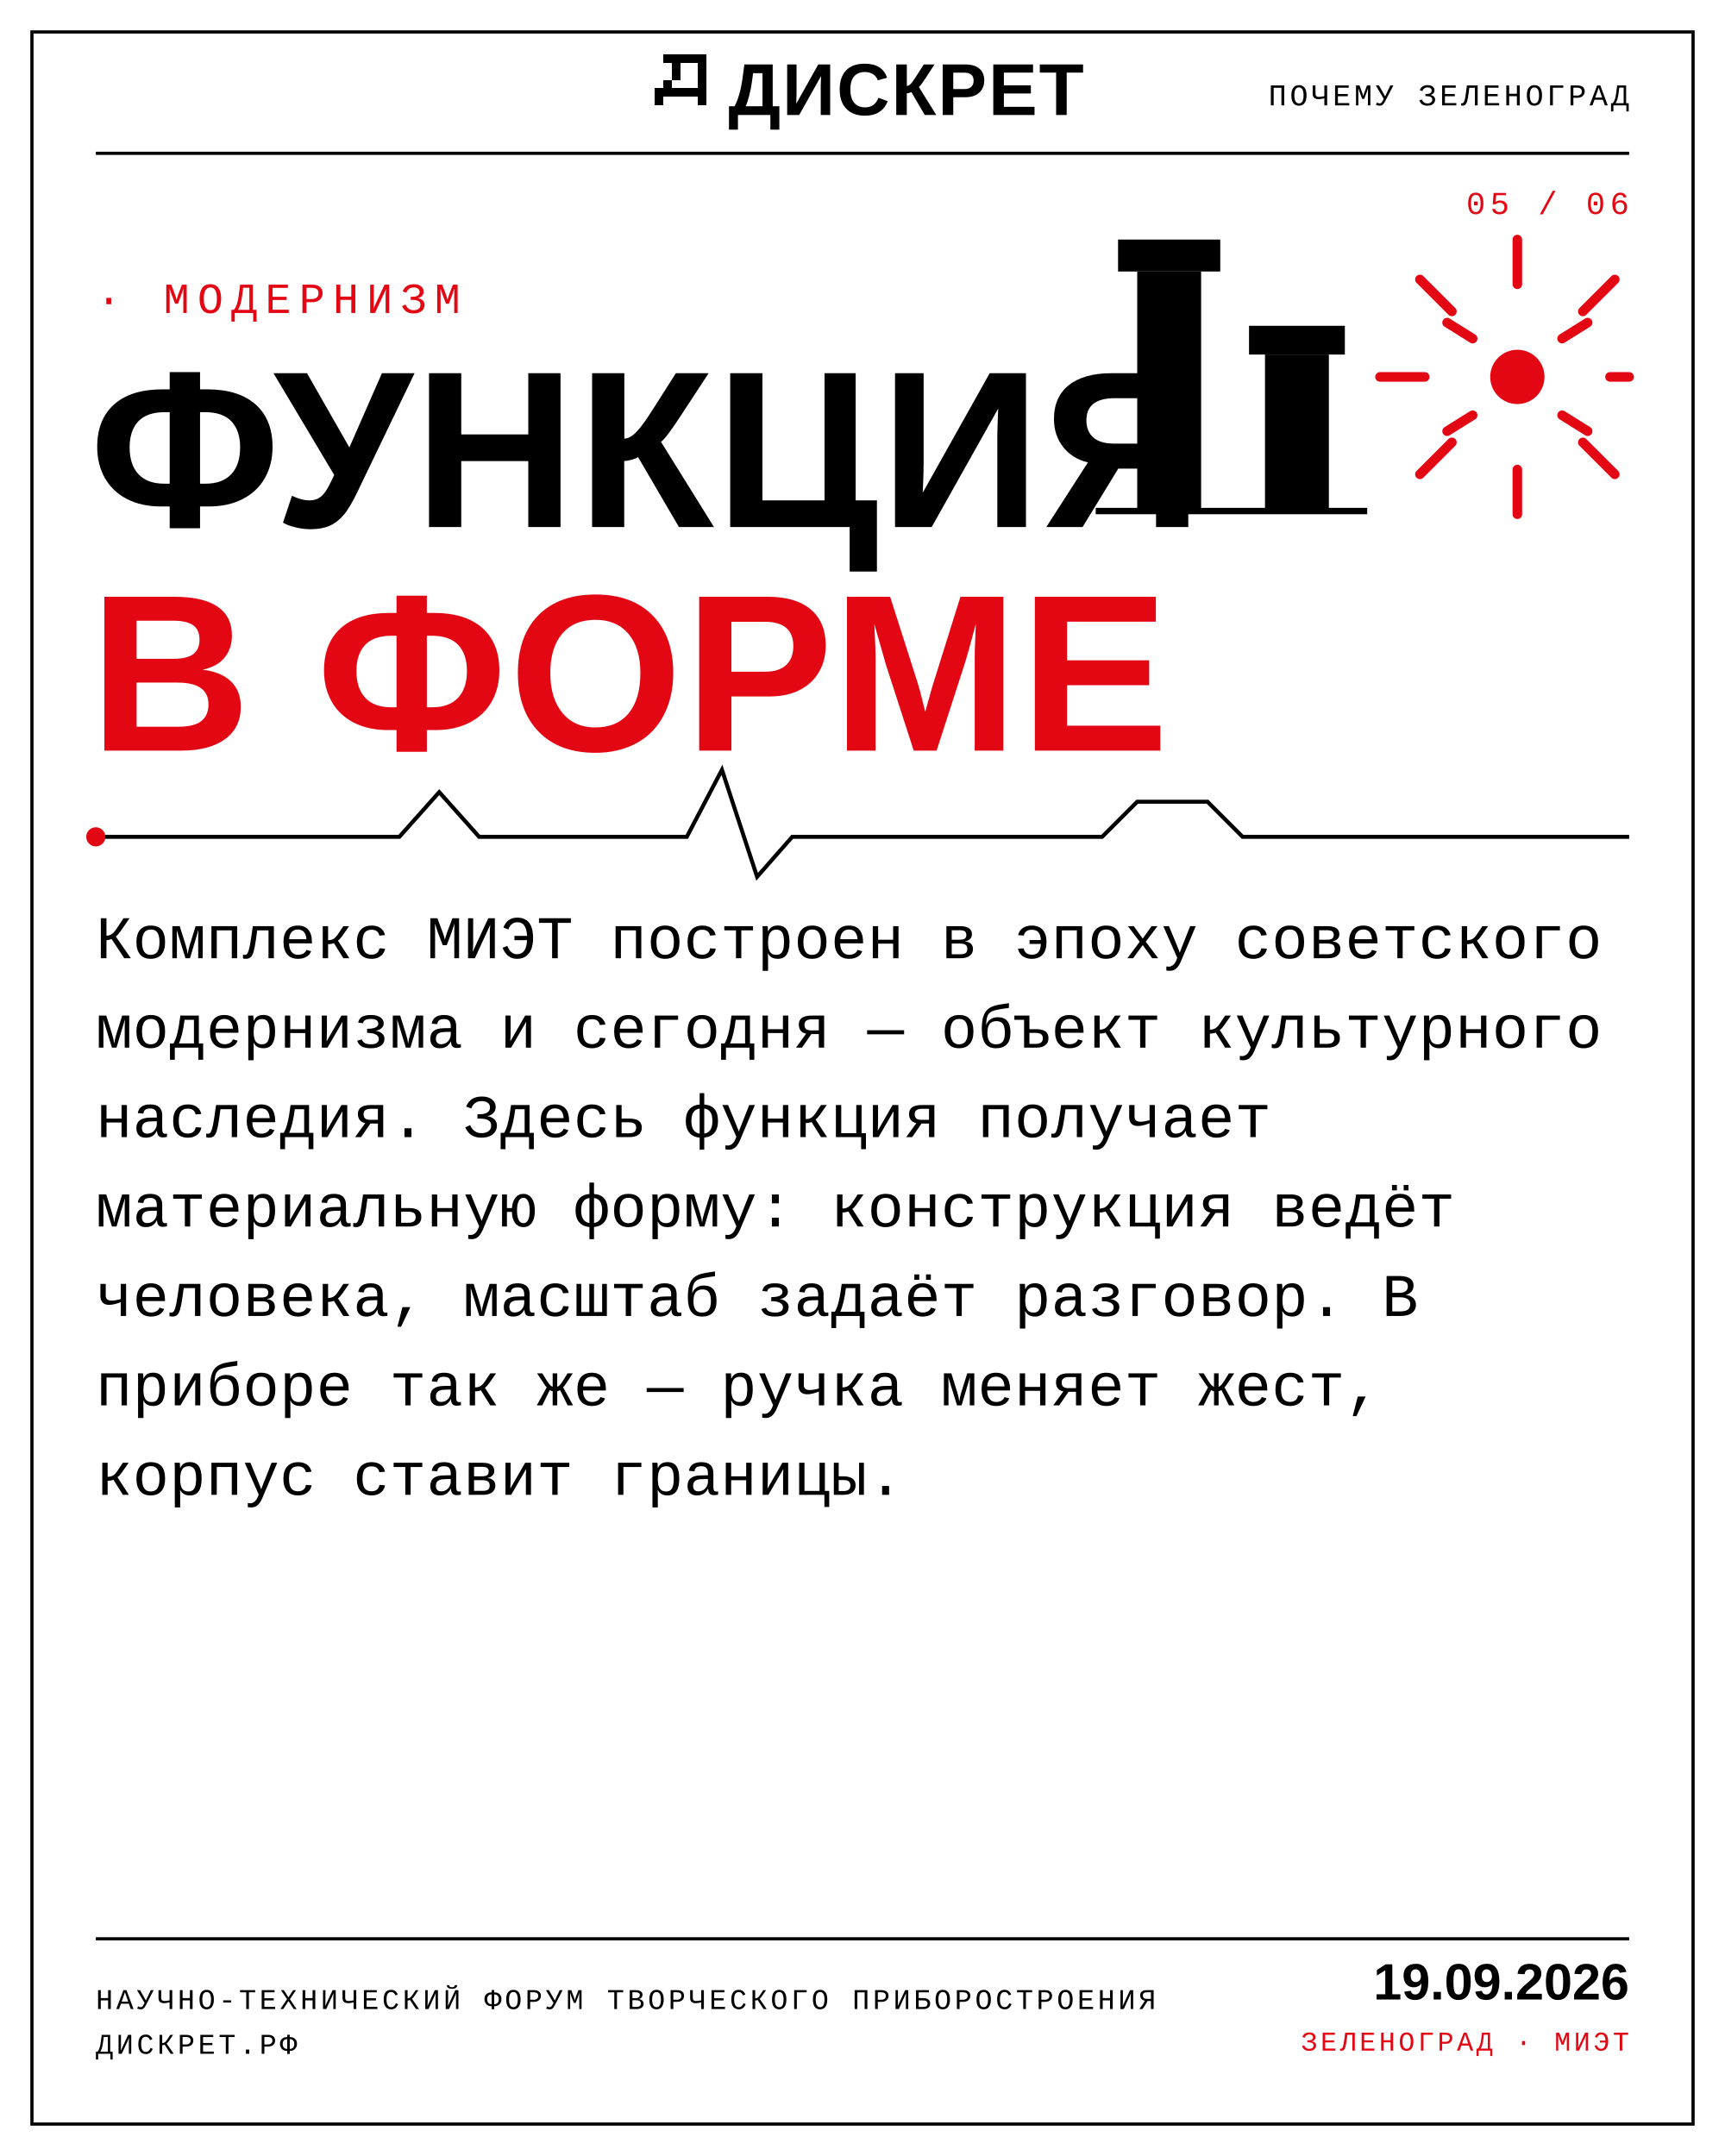
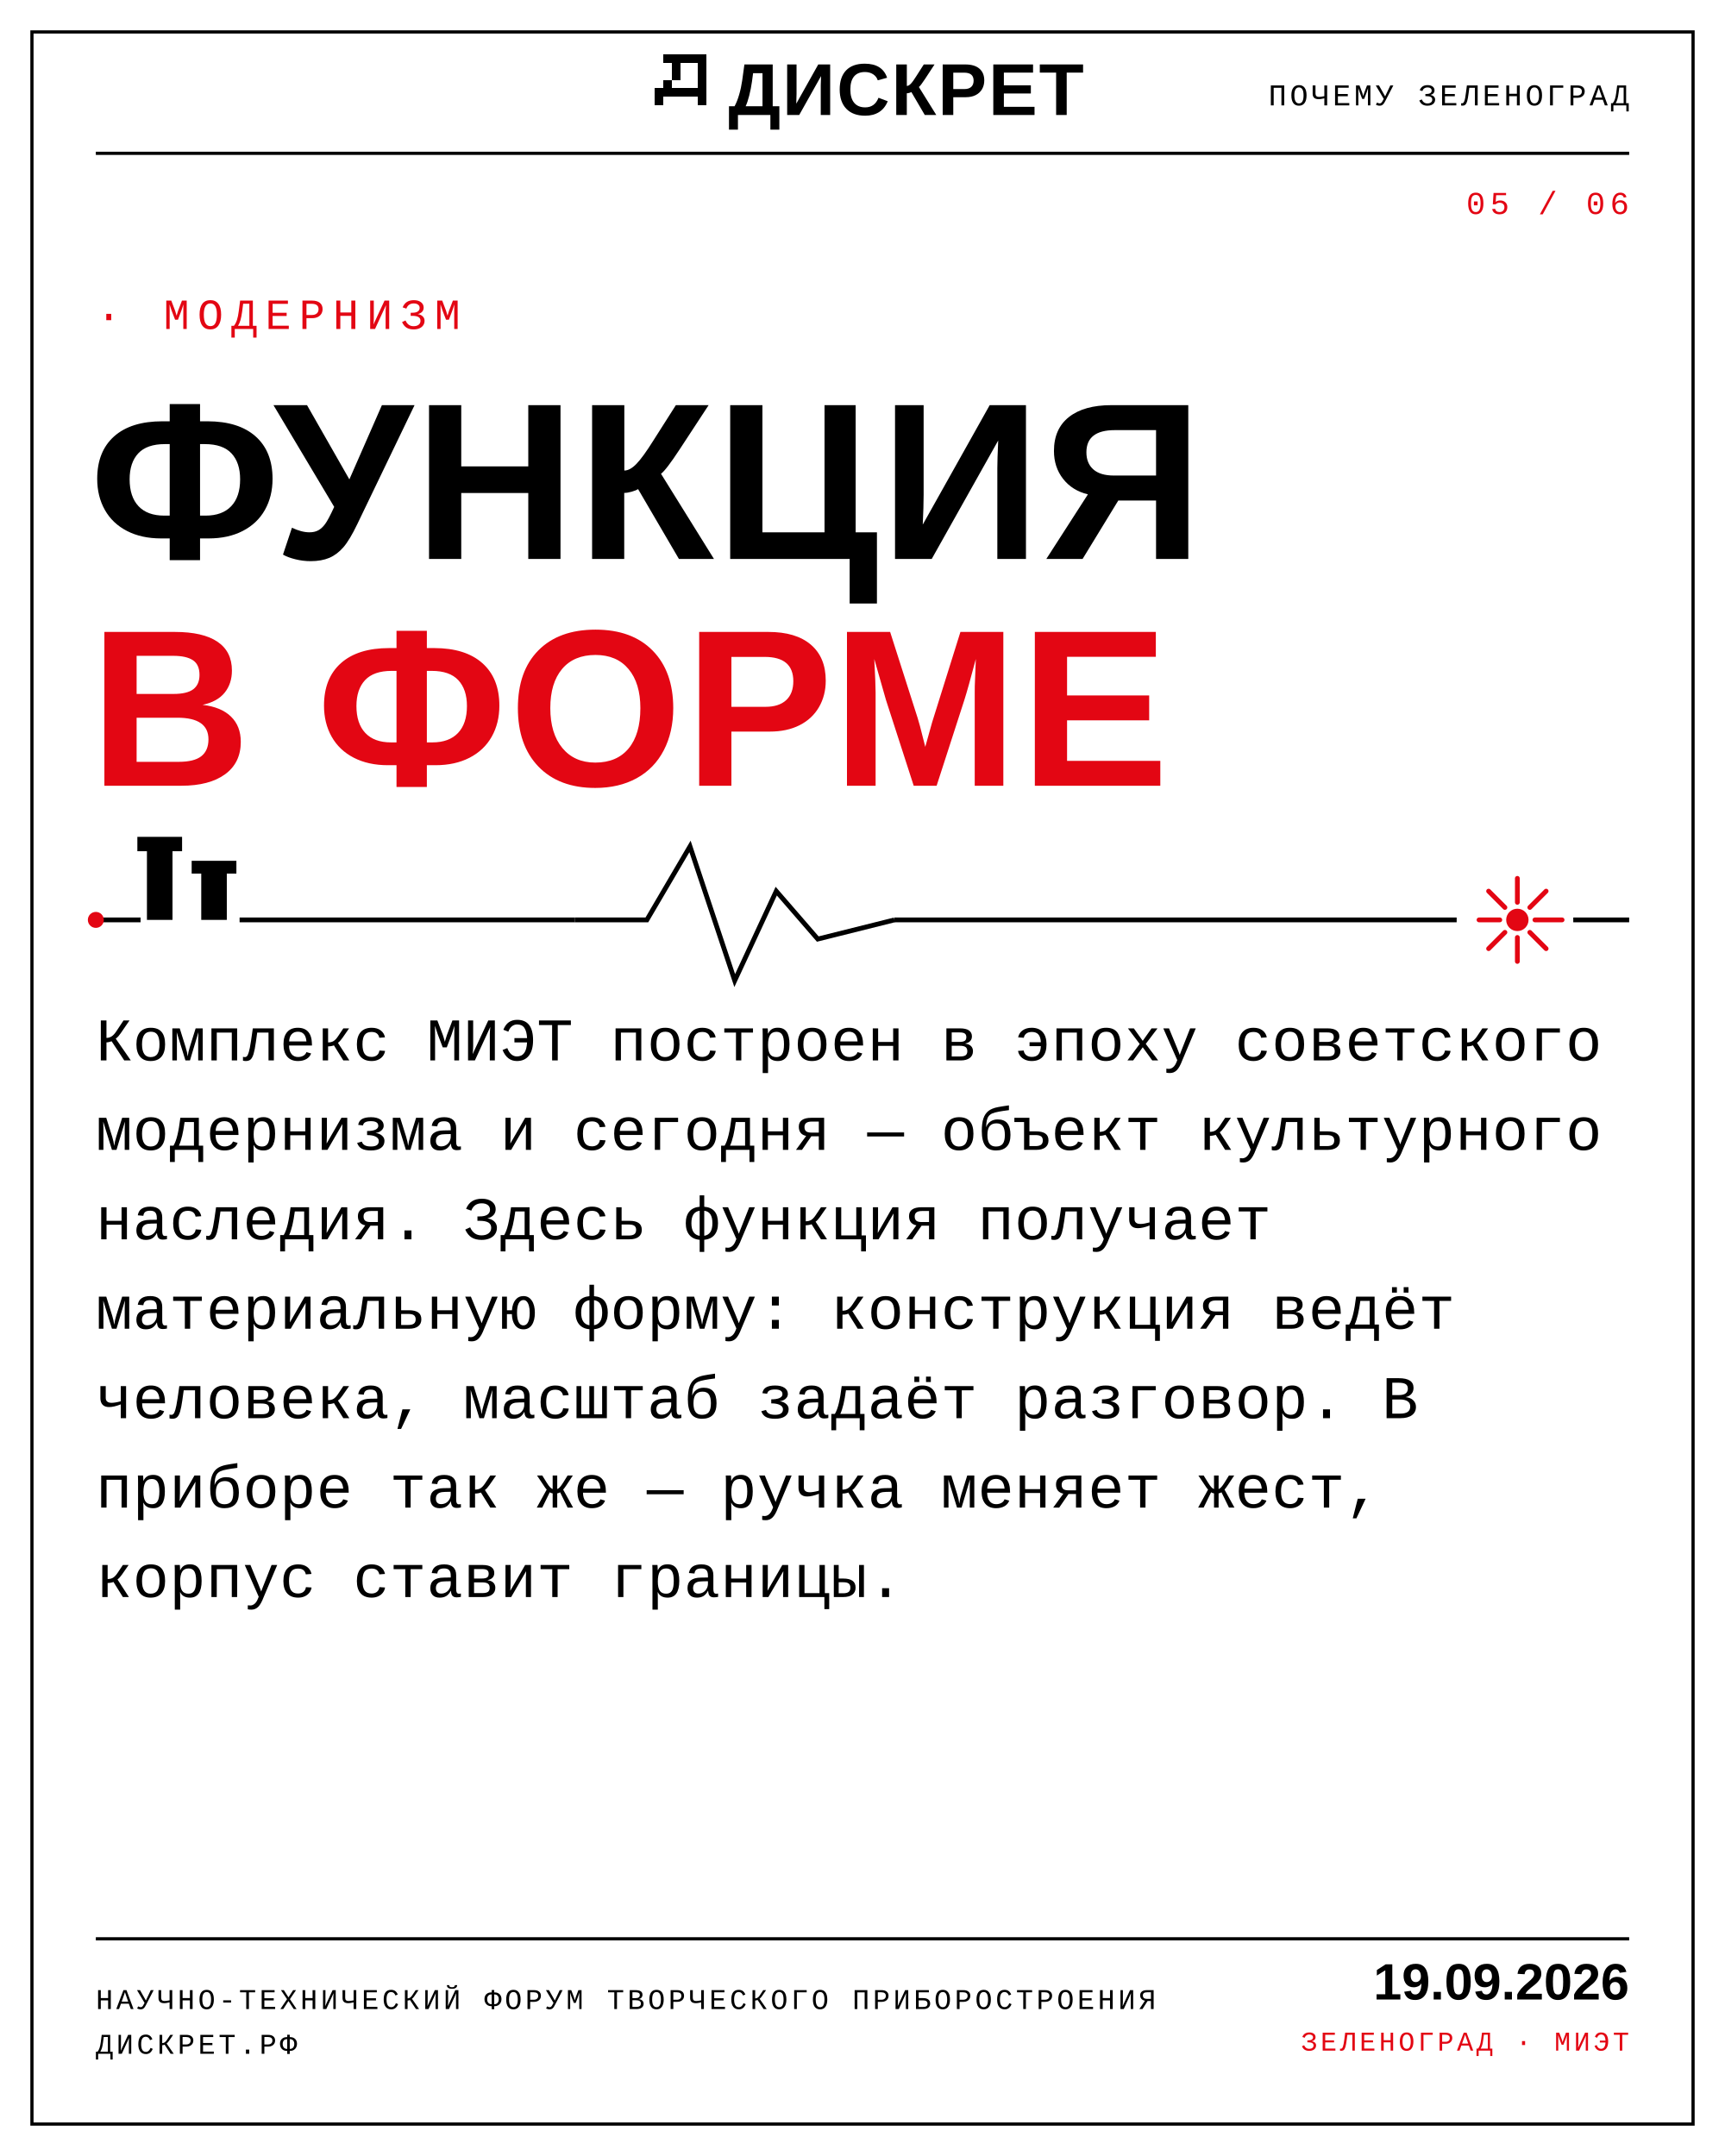
<svg xmlns="http://www.w3.org/2000/svg" width="1080" height="1350" viewBox="0 0 1080 1350" fill="none" font-family="'Arial Narrow','Helvetica Neue',Arial,sans-serif">
  <defs>
    <g id="logoD" shape-rendering="crispEdges" transform="scale(0.66667)">
      <rect x="10" y="0" width="2" height="12" />
      <rect x="2" y="0" width="8" height="2" />
      <rect x="4" y="2" width="2" height="4" />
      <rect x="2" y="6" width="2" height="2" />
      <rect x="0" y="8" width="12" height="2" />
      <rect x="0" y="10" width="2" height="2" />
    </g>
  </defs>
  <rect width="1080" height="1350" fill="#FFFFFF" />
  <rect x="20" y="20" width="1040" height="1310" fill="none" stroke="#000" stroke-width="2" />
  <use href="#logoD" fill="#000" transform="translate(410,34) scale(4.0)" />
  <text x="456" y="72" font-weight="800" font-size="46" letter-spacing="1" fill="#000">ДИСКРЕТ</text>
  <text x="1020" y="66" text-anchor="end" font-family="'Courier New',monospace" font-size="19" letter-spacing="2" fill="#000">ПОЧЕМУ ЗЕЛЕНОГРАД</text>
  <line x1="60" y1="96" x2="1020" y2="96" stroke="#000" stroke-width="2" />
  <text x="1020" y="134" text-anchor="end" font-family="'Courier New',monospace" font-size="20" letter-spacing="3" fill="#E30613">05 / 06</text>
-   <text x="60" y="196" font-family="'Courier New',monospace" font-size="27" letter-spacing="5" fill="#E30613">· МОДЕРНИЗМ</text>
+   <text x="60" y="206" font-family="'Courier New',monospace" font-size="27" letter-spacing="5" fill="#E30613">· МОДЕРНИЗМ</text>
+   <text x="56" y="350" font-weight="800" font-size="140" letter-spacing="1" fill="#000">ФУНКЦИЯ</text>
+   <text x="56" y="492" font-weight="800" font-size="140" letter-spacing="1" fill="#E30613">В ФОРМЕ</text>
+   <g stroke="#000" stroke-width="3" fill="none">
+     <line x1="60" y1="576" x2="88" y2="576" />
+     <line x1="150" y1="576" x2="360" y2="576" />
+     <polyline points="360,576 405,576 432,530 460,614 486,558 512,588 560,576" />
+     <line x1="560" y1="576" x2="912" y2="576" />
+   </g>
  <g fill="#000">
-     <rect x="700" y="150" width="64" height="20" />
-     <rect x="712" y="170" width="40" height="150" />
-     <rect x="782" y="204" width="60" height="18" />
-     <rect x="792" y="222" width="40" height="98" />
+     <rect x="92" y="532" width="16" height="44" />
+     <rect x="86" y="524" width="28" height="9" />
+     <rect x="126" y="546" width="16" height="30" />
+     <rect x="120" y="539" width="28" height="8" />
  </g>
-   <line x1="686" y1="320" x2="856" y2="320" stroke="#000" stroke-width="4" />
-   <g stroke="#E30613" stroke-width="6" stroke-linecap="round">
-     <line x1="950" y1="178" x2="950" y2="150" />
-     <line x1="950" y1="294" x2="950" y2="322" />
-     <line x1="892" y1="236" x2="864" y2="236" />
-     <line x1="1008" y1="236" x2="1020" y2="236" />
-     <line x1="909" y1="195" x2="889" y2="175" />
-     <line x1="991" y1="195" x2="1011" y2="175" />
-     <line x1="909" y1="277" x2="889" y2="297" />
-     <line x1="991" y1="277" x2="1011" y2="297" />
-     <line x1="922" y1="212" x2="906" y2="202" />
-     <line x1="978" y1="212" x2="994" y2="202" />
-     <line x1="922" y1="260" x2="906" y2="270" />
-     <line x1="978" y1="260" x2="994" y2="270" />
+   <g stroke="#E30613" stroke-width="3" stroke-linecap="round">
+     <line x1="961" y1="576" x2="978" y2="576" />
+     <line x1="939" y1="576" x2="926" y2="576" />
+     <line x1="950" y1="565" x2="950" y2="550" />
+     <line x1="950" y1="587" x2="950" y2="602" />
+     <line x1="957.8" y1="568.2" x2="968" y2="558" />
+     <line x1="942.2" y1="583.8" x2="932" y2="594" />
+     <line x1="957.8" y1="583.8" x2="968" y2="594" />
+     <line x1="942.2" y1="568.2" x2="932" y2="558" />
  </g>
-   <circle cx="950" cy="236" r="17" fill="#E30613" />
-   <text x="56" y="330" font-weight="800" font-size="140" letter-spacing="1" fill="#000">ФУНКЦИЯ</text>
-   <text x="56" y="470" font-weight="800" font-size="140" letter-spacing="1" fill="#E30613">В ФОРМЕ</text>
-   <polyline points="60,524 250,524 275,496 300,524 430,524 452,482 474,549 496,524 690,524 712,502 756,502 778,524 1020,524" fill="none" stroke="#000" stroke-width="2.5" />
-   <circle cx="60" cy="524" r="6" fill="#E30613" />
-   <text x="60" y="600" font-family="'Courier New',monospace" font-size="38" letter-spacing="0.2" fill="#000">Комплекс МИЭТ построен в эпоху советского</text>
-   <text x="60" y="656" font-family="'Courier New',monospace" font-size="38" letter-spacing="0.2" fill="#000">модернизма и сегодня — объект культурного</text>
-   <text x="60" y="712" font-family="'Courier New',monospace" font-size="38" letter-spacing="0.2" fill="#000">наследия. Здесь функция получает</text>
-   <text x="60" y="768" font-family="'Courier New',monospace" font-size="38" letter-spacing="0.2" fill="#000">материальную форму: конструкция ведёт</text>
-   <text x="60" y="824" font-family="'Courier New',monospace" font-size="38" letter-spacing="0.2" fill="#000">человека, масштаб задаёт разговор. В</text>
-   <text x="60" y="880" font-family="'Courier New',monospace" font-size="38" letter-spacing="0.2" fill="#000">приборе так же — ручка меняет жест,</text>
-   <text x="60" y="936" font-family="'Courier New',monospace" font-size="38" letter-spacing="0.2" fill="#000">корпус ставит границы.</text>
+   <circle cx="950" cy="576" r="7" fill="#E30613" />
+   <circle cx="60" cy="576" r="5" fill="#E30613" />
+   <line x1="985" y1="576" x2="1020" y2="576" stroke="#000" stroke-width="3" />
+   <text x="60" y="664" font-family="'Courier New',monospace" font-size="38" letter-spacing="0.2" fill="#000">Комплекс МИЭТ построен в эпоху советского</text>
+   <text x="60" y="720" font-family="'Courier New',monospace" font-size="38" letter-spacing="0.2" fill="#000">модернизма и сегодня — объект культурного</text>
+   <text x="60" y="776" font-family="'Courier New',monospace" font-size="38" letter-spacing="0.2" fill="#000">наследия. Здесь функция получает</text>
+   <text x="60" y="832" font-family="'Courier New',monospace" font-size="38" letter-spacing="0.2" fill="#000">материальную форму: конструкция ведёт</text>
+   <text x="60" y="888" font-family="'Courier New',monospace" font-size="38" letter-spacing="0.2" fill="#000">человека, масштаб задаёт разговор. В</text>
+   <text x="60" y="944" font-family="'Courier New',monospace" font-size="38" letter-spacing="0.2" fill="#000">приборе так же — ручка меняет жест,</text>
+   <text x="60" y="1000" font-family="'Courier New',monospace" font-size="38" letter-spacing="0.2" fill="#000">корпус ставит границы.</text>
  <line x1="60" y1="1214" x2="1020" y2="1214" stroke="#000" stroke-width="2" />
  <text x="60" y="1258" font-family="'Courier New',monospace" font-size="18" letter-spacing="2" fill="#000">НАУЧНО-ТЕХНИЧЕСКИЙ ФОРУМ ТВОРЧЕСКОГО ПРИБОРОСТРОЕНИЯ</text>
  <text x="60" y="1286" font-family="'Courier New',monospace" font-size="18" letter-spacing="2" fill="#000">ДИСКРЕТ.РФ</text>
  <text x="1020" y="1252" text-anchor="end" font-weight="800" font-size="32" fill="#000">19.09.2026</text>
  <text x="1020" y="1284" text-anchor="end" font-family="'Courier New',monospace" font-size="17" letter-spacing="2" fill="#E30613">ЗЕЛЕНОГРАД · МИЭТ</text>
</svg>
